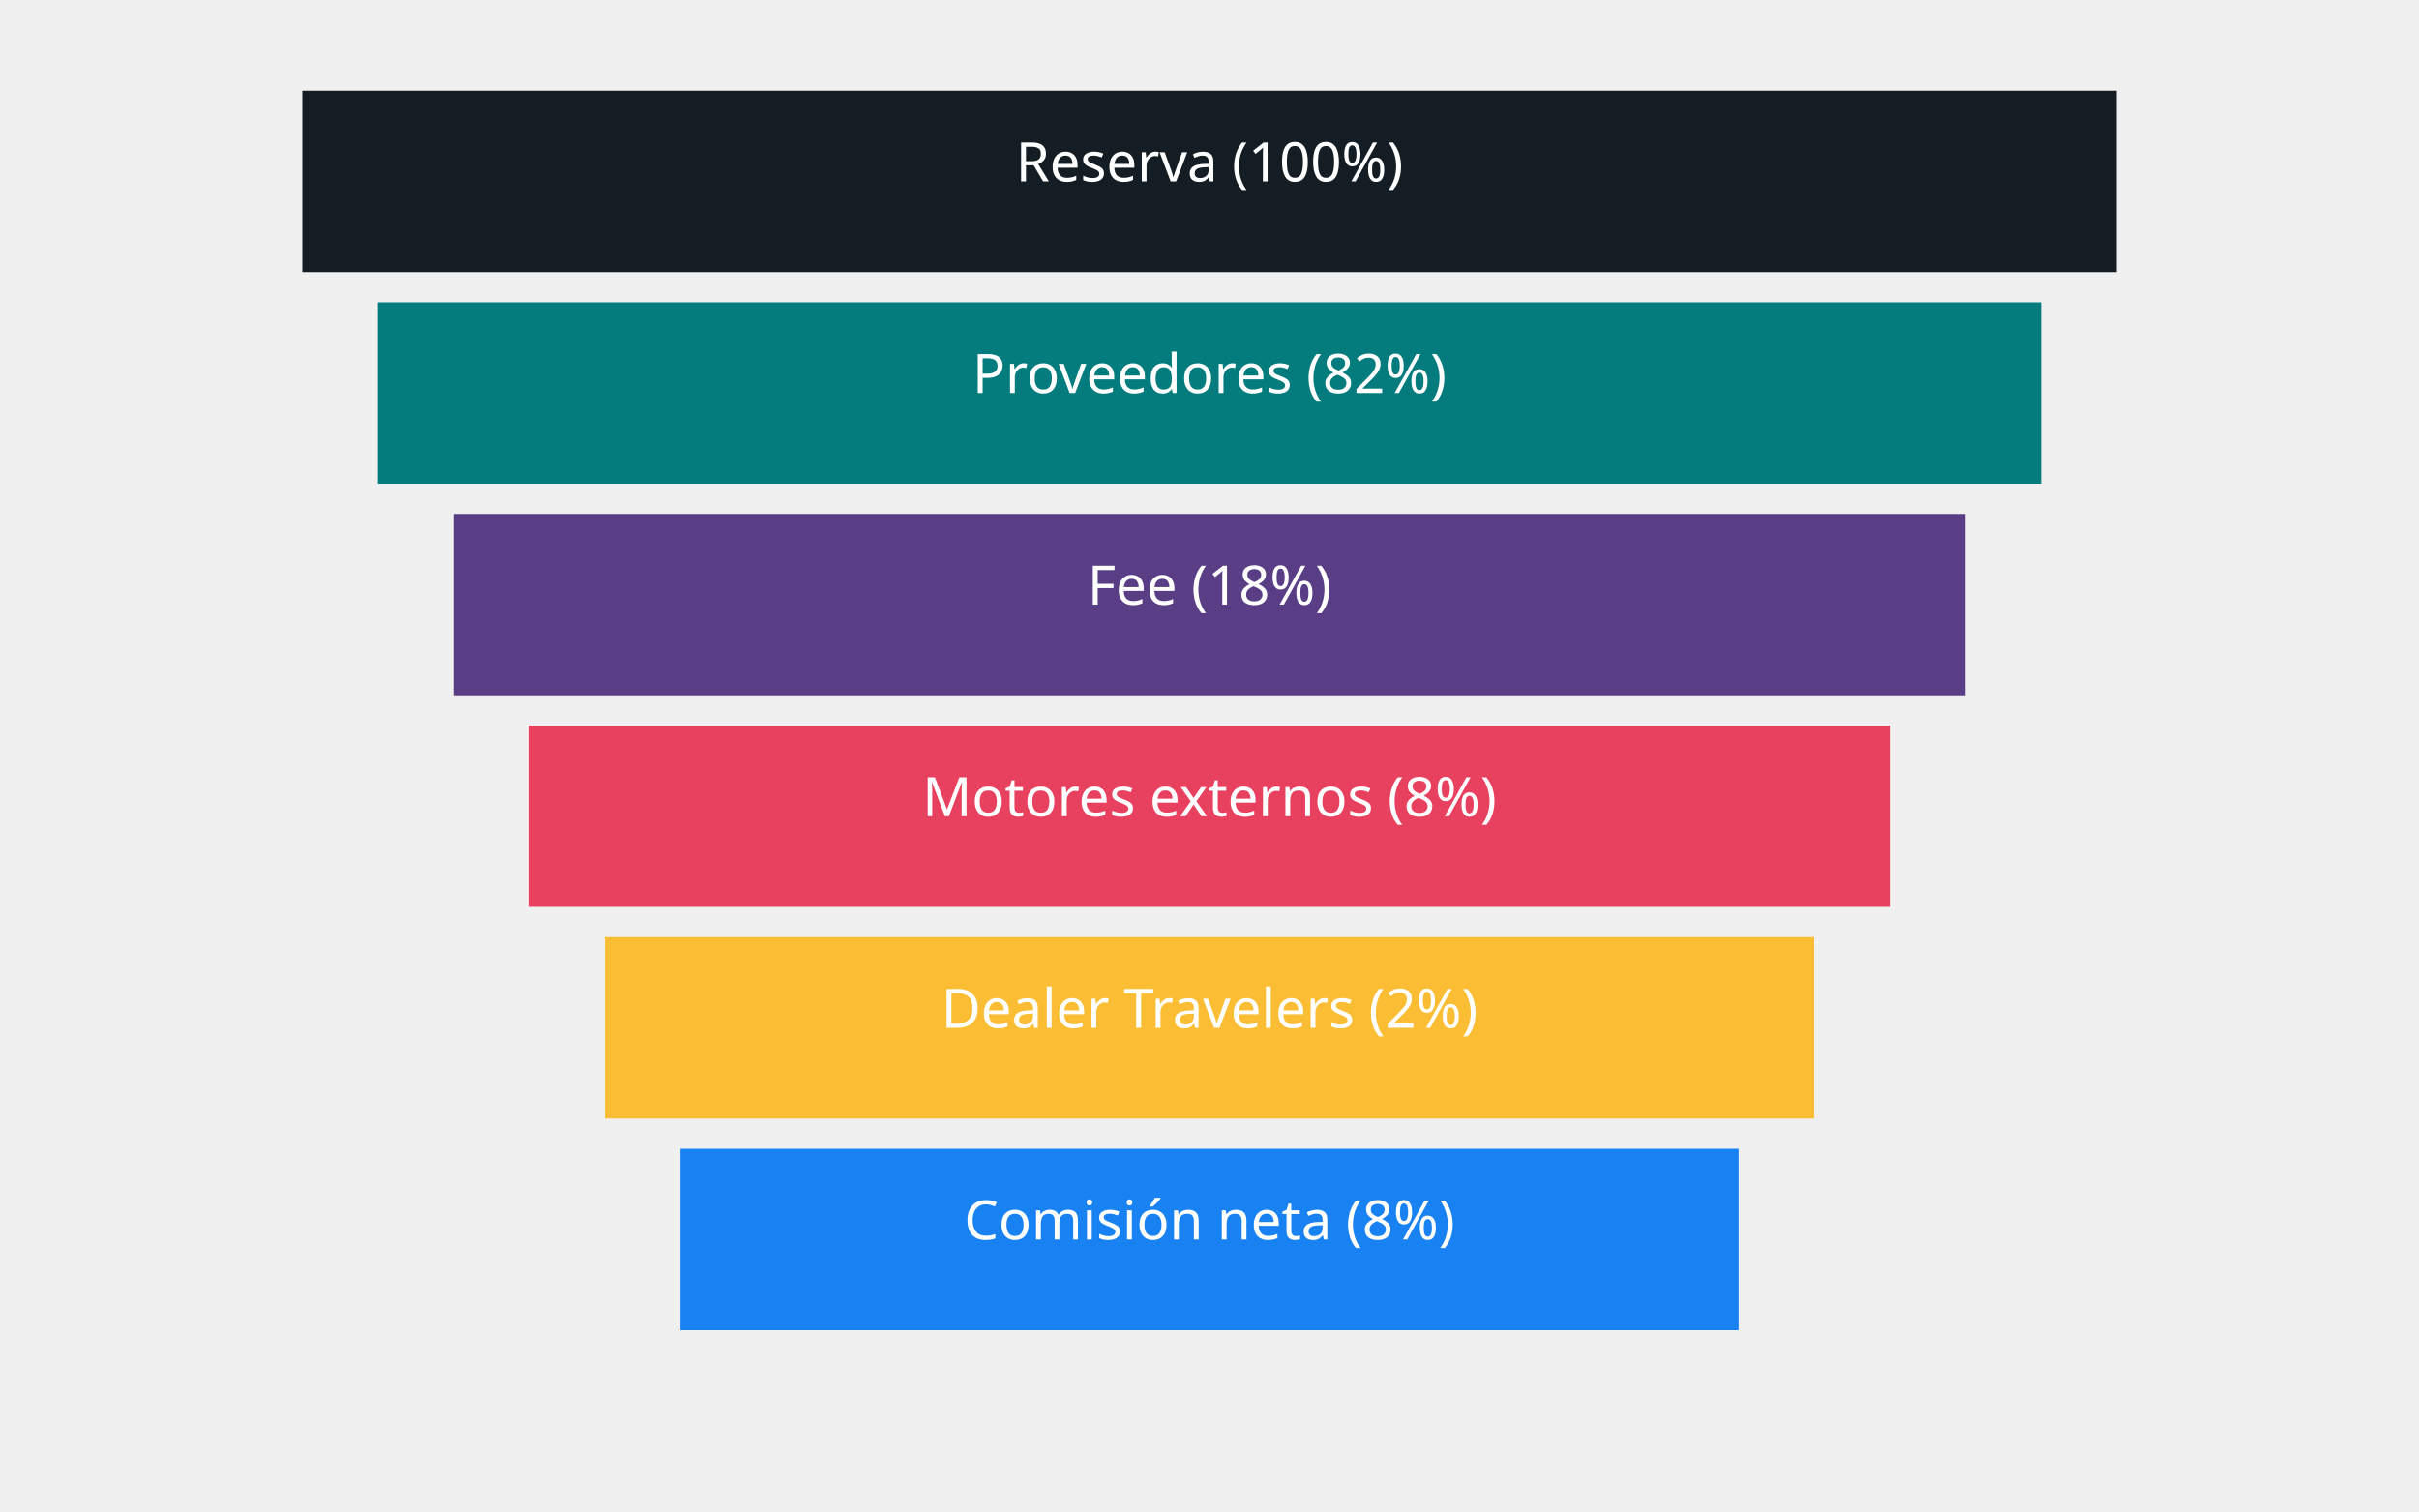
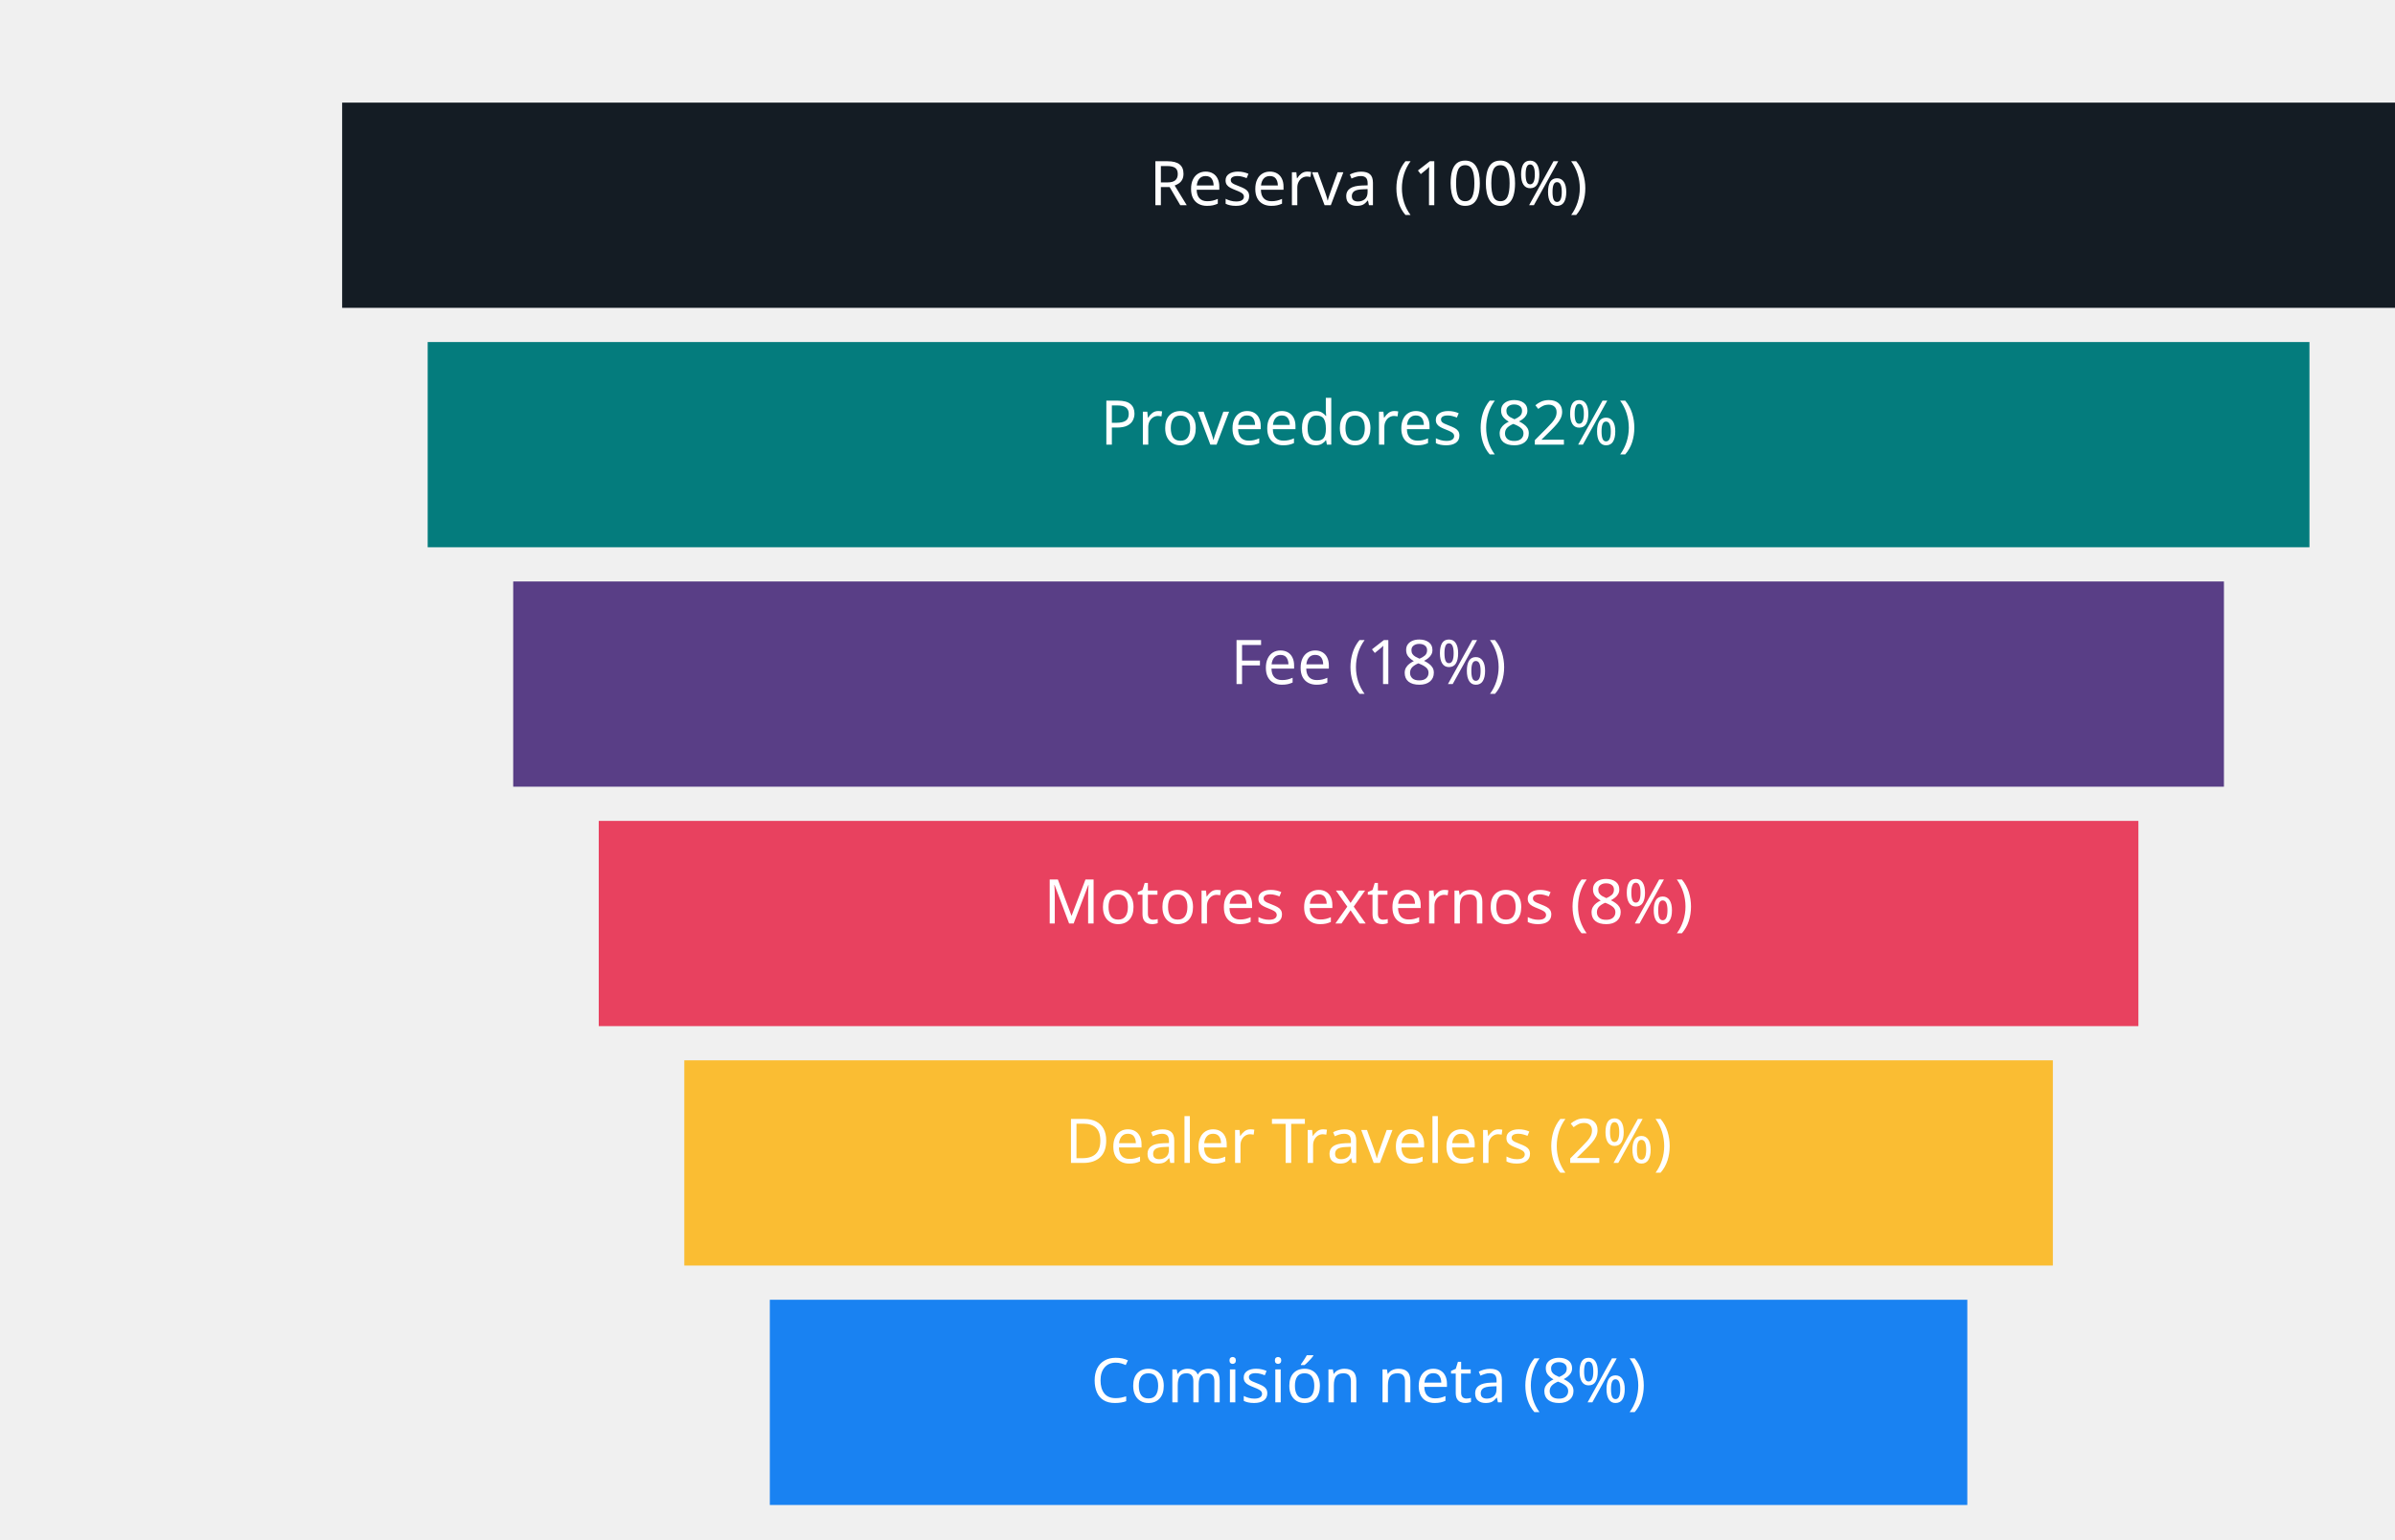
- <svg xmlns="http://www.w3.org/2000/svg" width="800" height="500">
+ <svg xmlns="http://www.w3.org/2000/svg" width="700" height="450">
  <style>
    .texto {
      font-family: Mikado, sans-serif;
      font-size: 18px;
      fill: white;
      text-anchor: middle;
      alignment-baseline: middle;
    }
  </style>
  <rect x="100" y="30" width="600" height="60" fill="#141C24" />
  <text x="400" y="60" class="texto">Reserva (100%)</text>
  <rect x="125" y="100" width="550" height="60" fill="#047C7D" />
  <text x="400" y="130" class="texto">Proveedores (82%)</text>
  <rect x="150" y="170" width="500" height="60" fill="#593E86" />
  <text x="400" y="200" class="texto">Fee (18%)</text>
  <rect x="175" y="240" width="450" height="60" fill="#E8415F" />
  <text x="400" y="270" class="texto">Motores externos (8%)</text>
  <rect x="200" y="310" width="400" height="60" fill="#FABD33" />
  <text x="400" y="340" class="texto">Dealer Travelers (2%)</text>
  <rect x="225" y="380" width="350" height="60" fill="#1982F2" />
  <text x="400" y="410" class="texto">Comisión neta (8%)</text>
</svg>
